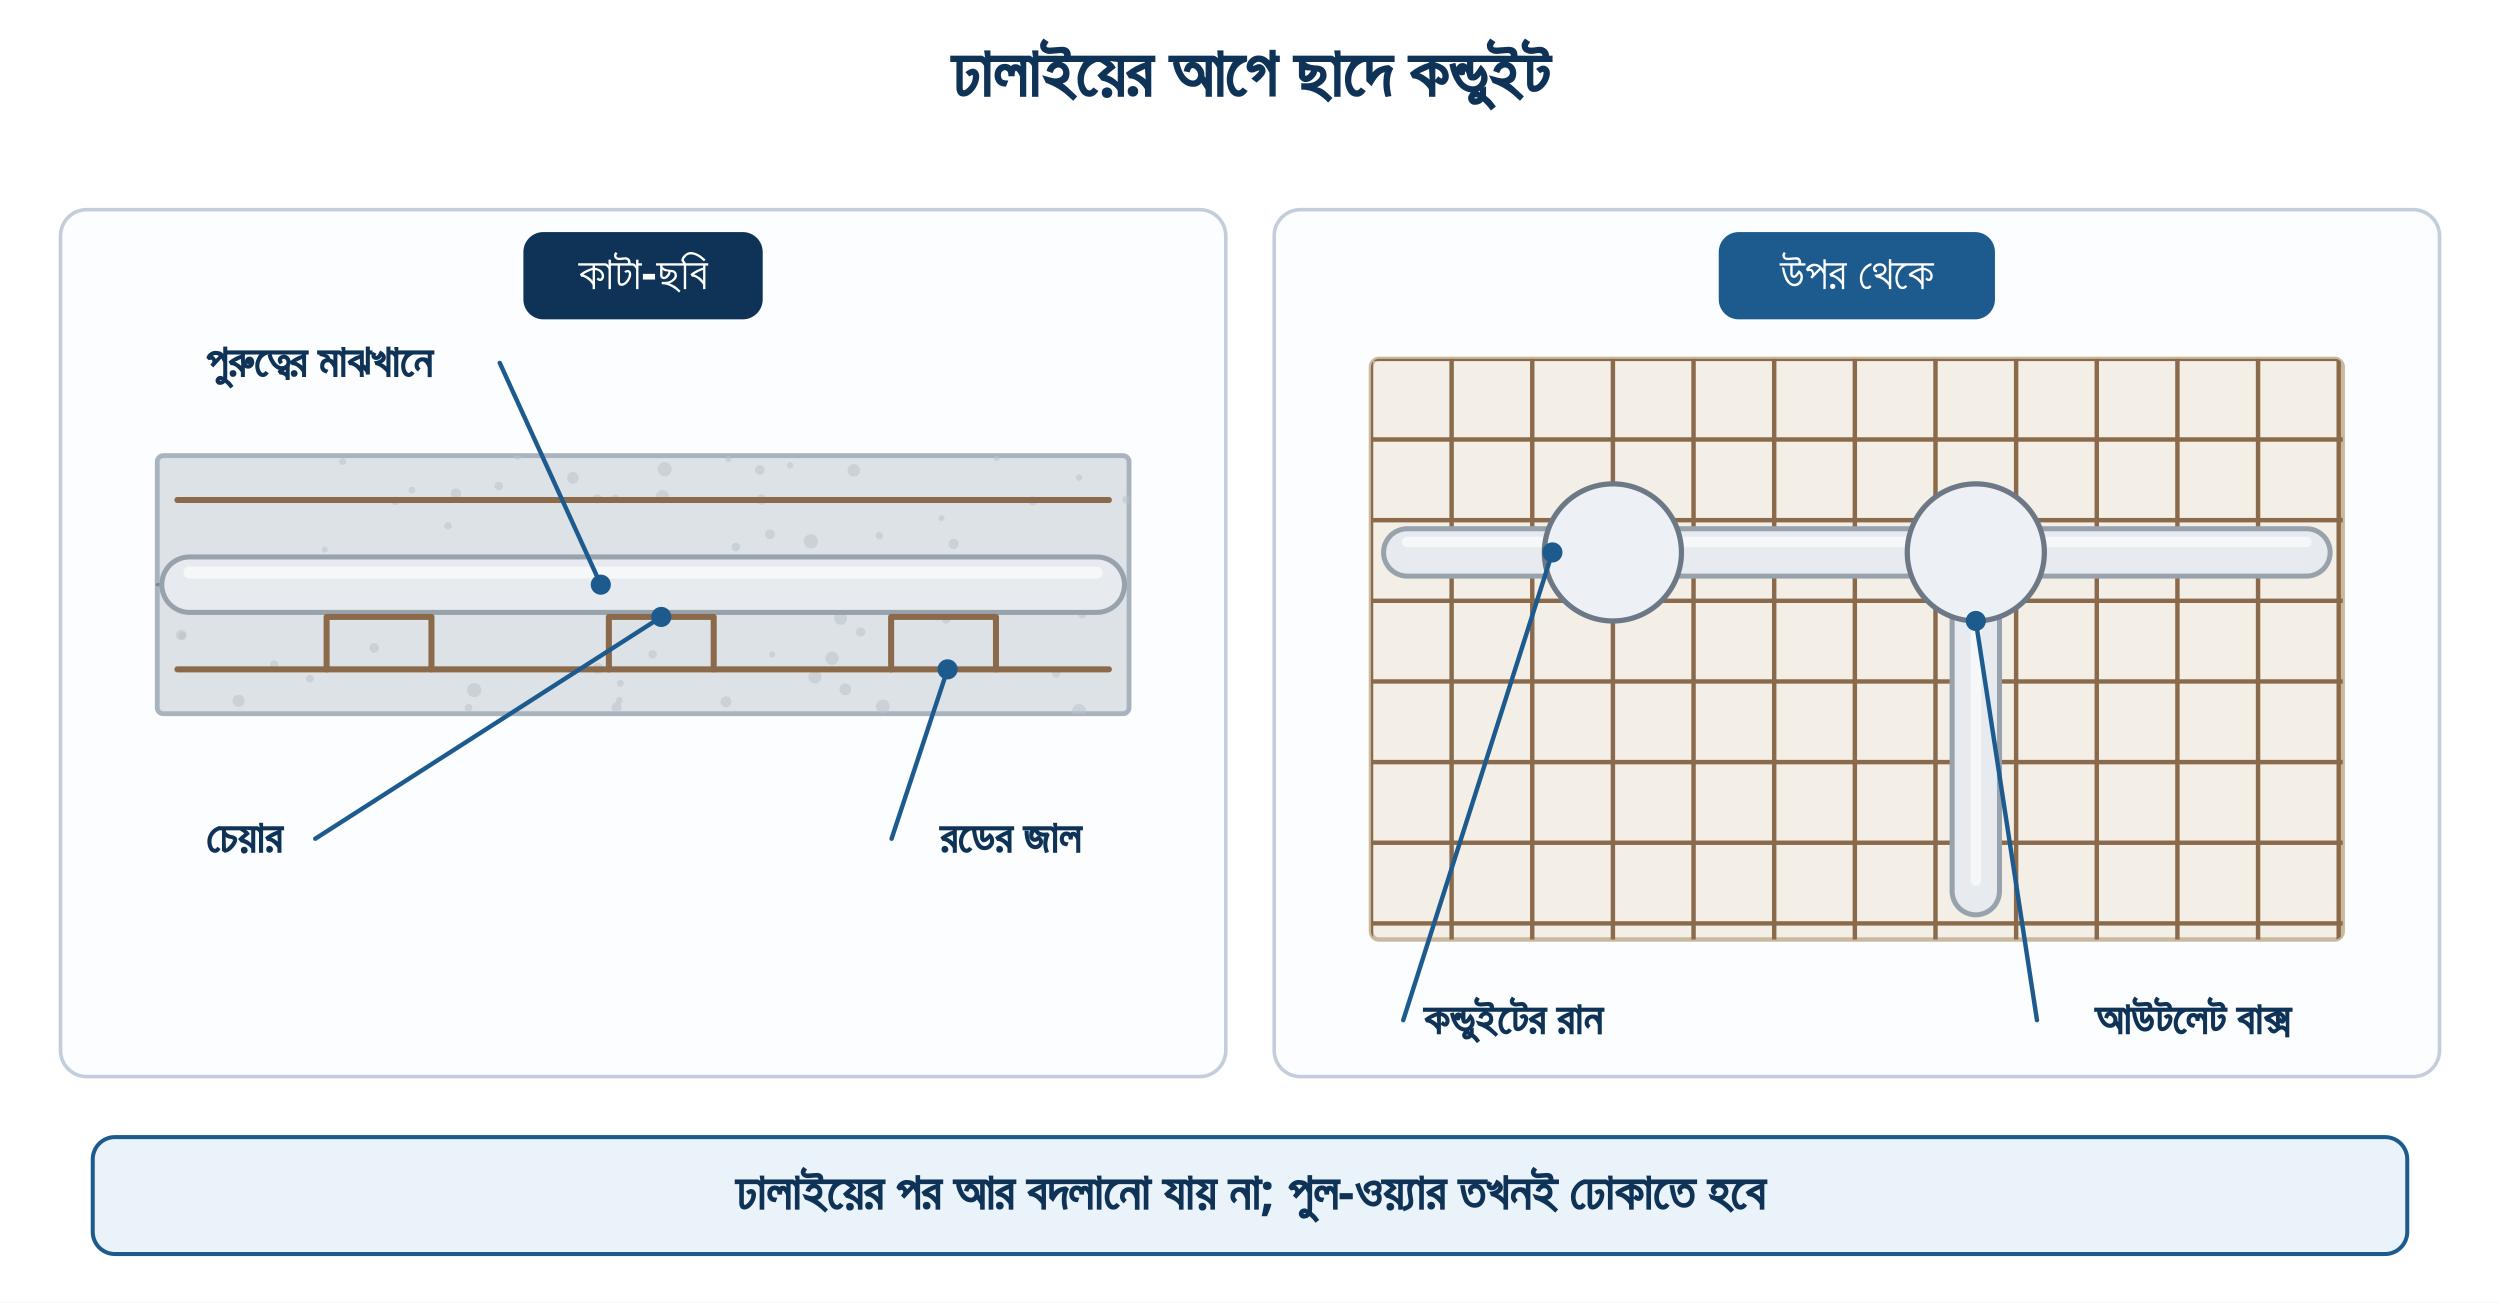
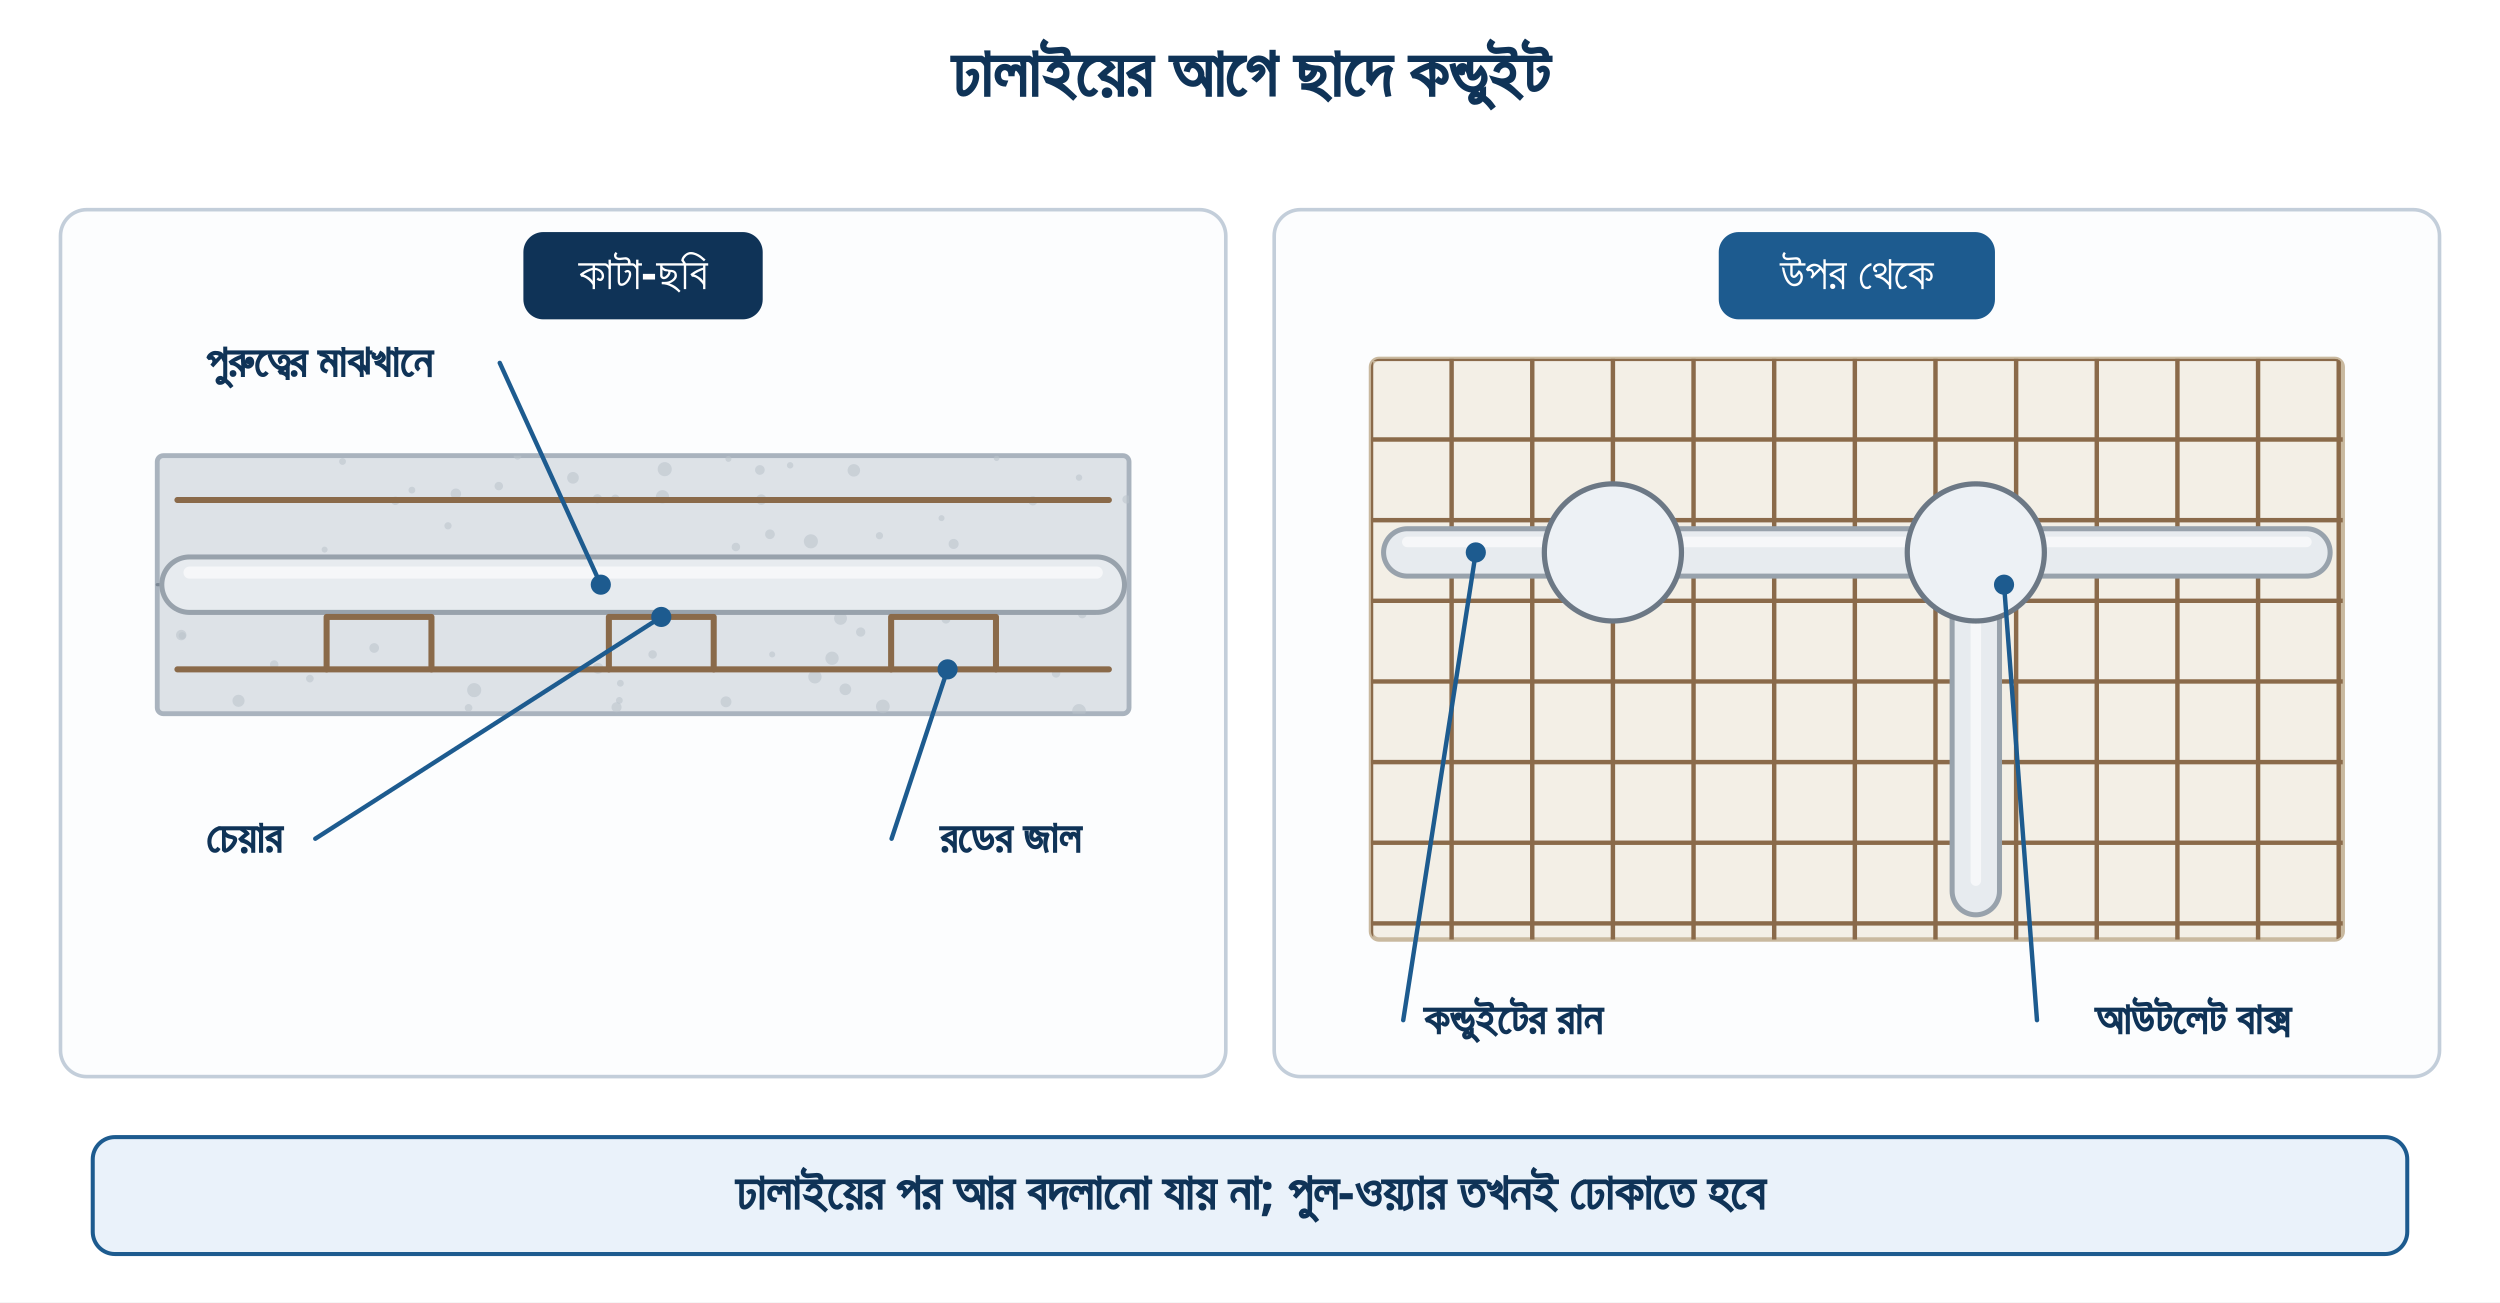
<svg xmlns="http://www.w3.org/2000/svg" width="1240" height="646" viewBox="0 0 1240 646">
  <defs>
    <clipPath id="clip1">
      <rect x="78.0" y="226.0" width="482.0" height="128.0" rx="3" />
    </clipPath>
    <clipPath id="clip2">
      <rect x="680.0" y="178.0" width="482.0" height="288.0" rx="4" />
    </clipPath>
  </defs>
  <rect width="1240" height="646" fill="#FFFFFF" />
  <text x="620.0" y="48.0" font-family="Kalpurush" font-size="34" font-weight="700" fill="#0F3357" text-anchor="middle">ঢালাইয়ের আগে ছাদে কন্ডুইট</text>
  <rect x="30.0" y="104.0" width="578.0" height="430.0" rx="13" fill="#FCFDFE" stroke="#C3CEDA" stroke-width="1.8" />
  <rect x="260.5" y="116.0" width="116.9" height="41.5" rx="9" fill="#0F3357" stroke="#0F3357" stroke-width="1.8" />
  <text x="319.0" y="143.4" font-family="Kalpurush" font-size="23" font-weight="600" fill="#FFFFFF" text-anchor="middle">কাটা-ছবি</text>
  <rect x="632.0" y="104.0" width="578.0" height="430.0" rx="13" fill="#FCFDFE" stroke="#C3CEDA" stroke-width="1.8" />
  <rect x="853.4" y="116.0" width="135.2" height="41.5" rx="9" fill="#1D5B8F" stroke="#1D5B8F" stroke-width="1.8" />
  <text x="921.0" y="143.4" font-family="Kalpurush" font-size="23" font-weight="600" fill="#FFFFFF" text-anchor="middle">উপর থেকে</text>
  <rect x="78.0" y="226.0" width="482.0" height="128.0" rx="3" fill="#DDE2E7" stroke="#A9B3BE" stroke-width="2.4" />
  <g clip-path="url(#clip1)">
    <circle cx="469.2" cy="307.1" r="2.2" fill="#B9C2CB" opacity="0.55" />
    <circle cx="153.7" cy="336.6" r="1.9" fill="#B9C2CB" opacity="0.55" />
    <circle cx="235.2" cy="342.3" r="3.5" fill="#B9C2CB" opacity="0.55" />
    <circle cx="450.0" cy="295.8" r="2.0" fill="#B9C2CB" opacity="0.55" />
    <circle cx="361.4" cy="283.2" r="2.4" fill="#B9C2CB" opacity="0.55" />
    <circle cx="383.0" cy="324.6" r="1.5" fill="#B9C2CB" opacity="0.55" />
    <circle cx="169.9" cy="228.9" r="1.7" fill="#B9C2CB" opacity="0.55" />
    <circle cx="419.3" cy="341.9" r="2.9" fill="#B9C2CB" opacity="0.55" />
    <circle cx="447.2" cy="283.0" r="1.5" fill="#B9C2CB" opacity="0.55" />
    <circle cx="437.9" cy="350.4" r="3.4" fill="#B9C2CB" opacity="0.55" />
    <circle cx="402.2" cy="268.5" r="3.5" fill="#B9C2CB" opacity="0.55" />
    <circle cx="360.1" cy="348.1" r="2.7" fill="#B9C2CB" opacity="0.55" />
    <circle cx="404.2" cy="335.7" r="3.3" fill="#B9C2CB" opacity="0.55" />
    <circle cx="303.1" cy="286.0" r="2.1" fill="#B9C2CB" opacity="0.55" />
    <circle cx="305.2" cy="247.4" r="2.1" fill="#B9C2CB" opacity="0.55" />
    <circle cx="523.8" cy="334.0" r="2.1" fill="#B9C2CB" opacity="0.55" />
    <circle cx="118.3" cy="347.6" r="3.0" fill="#B9C2CB" opacity="0.55" />
    <circle cx="473.0" cy="269.8" r="2.5" fill="#B9C2CB" opacity="0.55" />
    <circle cx="323.1" cy="279.4" r="2.5" fill="#B9C2CB" opacity="0.55" />
    <circle cx="329.7" cy="232.7" r="3.5" fill="#B9C2CB" opacity="0.55" />
    <circle cx="436.2" cy="265.7" r="1.8" fill="#B9C2CB" opacity="0.55" />
    <circle cx="305.8" cy="350.8" r="2.5" fill="#B9C2CB" opacity="0.55" />
    <circle cx="90.4" cy="315.3" r="1.8" fill="#B9C2CB" opacity="0.55" />
    <circle cx="376.9" cy="233.1" r="2.4" fill="#B9C2CB" opacity="0.55" />
    <circle cx="494.3" cy="227.3" r="1.4" fill="#B9C2CB" opacity="0.55" />
    <circle cx="256.7" cy="226.1" r="1.9" fill="#B9C2CB" opacity="0.55" />
    <circle cx="426.9" cy="313.5" r="2.3" fill="#B9C2CB" opacity="0.55" />
    <circle cx="307.7" cy="338.9" r="1.7" fill="#B9C2CB" opacity="0.55" />
    <circle cx="381.9" cy="265.0" r="2.4" fill="#B9C2CB" opacity="0.55" />
    <circle cx="222.2" cy="260.8" r="1.8" fill="#B9C2CB" opacity="0.55" />
    <circle cx="247.4" cy="241.1" r="2.1" fill="#B9C2CB" opacity="0.55" />
    <circle cx="226.1" cy="244.9" r="2.6" fill="#B9C2CB" opacity="0.55" />
    <circle cx="232.4" cy="351.1" r="1.9" fill="#B9C2CB" opacity="0.55" />
    <circle cx="428.3" cy="279.0" r="3.0" fill="#B9C2CB" opacity="0.55" />
    <circle cx="348.6" cy="300.7" r="2.4" fill="#B9C2CB" opacity="0.55" />
    <circle cx="361.3" cy="227.6" r="1.5" fill="#B9C2CB" opacity="0.55" />
    <circle cx="416.9" cy="306.7" r="3.2" fill="#B9C2CB" opacity="0.55" />
    <circle cx="377.6" cy="247.8" r="2.6" fill="#B9C2CB" opacity="0.55" />
    <circle cx="512.3" cy="248.4" r="2.3" fill="#B9C2CB" opacity="0.55" />
    <circle cx="185.6" cy="321.4" r="2.4" fill="#B9C2CB" opacity="0.55" />
    <circle cx="204.3" cy="243.1" r="1.7" fill="#B9C2CB" opacity="0.55" />
    <circle cx="364.6" cy="297.8" r="2.8" fill="#B9C2CB" opacity="0.55" />
    <circle cx="89.9" cy="315.0" r="2.6" fill="#B9C2CB" opacity="0.55" />
    <circle cx="535.2" cy="236.9" r="1.6" fill="#B9C2CB" opacity="0.55" />
    <circle cx="391.9" cy="230.8" r="1.6" fill="#B9C2CB" opacity="0.55" />
    <circle cx="412.7" cy="326.5" r="3.3" fill="#B9C2CB" opacity="0.55" />
    <circle cx="161.0" cy="272.6" r="1.5" fill="#B9C2CB" opacity="0.55" />
    <circle cx="296.3" cy="247.4" r="2.3" fill="#B9C2CB" opacity="0.55" />
    <circle cx="307.2" cy="347.4" r="1.7" fill="#B9C2CB" opacity="0.55" />
    <circle cx="136.0" cy="329.6" r="2.1" fill="#B9C2CB" opacity="0.55" />
    <circle cx="521.3" cy="295.2" r="2.2" fill="#B9C2CB" opacity="0.55" />
    <circle cx="409.1" cy="284.1" r="2.1" fill="#B9C2CB" opacity="0.55" />
    <circle cx="558.8" cy="247.7" r="2.1" fill="#B9C2CB" opacity="0.55" />
    <circle cx="296.6" cy="331.5" r="2.7" fill="#B9C2CB" opacity="0.55" />
    <circle cx="196.1" cy="248.4" r="2.1" fill="#B9C2CB" opacity="0.55" />
    <circle cx="231.9" cy="287.0" r="3.1" fill="#B9C2CB" opacity="0.55" />
    <circle cx="172.7" cy="293.2" r="3.4" fill="#B9C2CB" opacity="0.55" />
    <circle cx="355.4" cy="282.4" r="2.1" fill="#B9C2CB" opacity="0.55" />
    <circle cx="467.0" cy="257.0" r="1.5" fill="#B9C2CB" opacity="0.55" />
    <circle cx="535.2" cy="352.6" r="3.4" fill="#B9C2CB" opacity="0.55" />
    <circle cx="423.5" cy="233.3" r="3.1" fill="#B9C2CB" opacity="0.55" />
    <circle cx="328.6" cy="246.4" r="3.3" fill="#B9C2CB" opacity="0.55" />
    <circle cx="323.7" cy="324.6" r="2.1" fill="#B9C2CB" opacity="0.55" />
    <circle cx="194.5" cy="303.7" r="1.5" fill="#B9C2CB" opacity="0.55" />
    <circle cx="447.6" cy="299.9" r="2.0" fill="#B9C2CB" opacity="0.55" />
    <circle cx="365.0" cy="271.3" r="2.1" fill="#B9C2CB" opacity="0.55" />
    <circle cx="536.8" cy="304.6" r="2.1" fill="#B9C2CB" opacity="0.55" />
    <circle cx="284.2" cy="237.0" r="2.9" fill="#B9C2CB" opacity="0.55" />
  </g>
  <line x1="78.0" y1="290.0" x2="560.0" y2="290.0" stroke="#7B8794" stroke-width="1.6" stroke-linecap="round" stroke-dasharray="10 8" />
  <path d="M 94 290.0 L 544 290.0" fill="none" stroke="#98A2AC" stroke-width="30" stroke-linecap="round" stroke-linejoin="round" />
  <path d="M 94 290.0 L 544 290.0" fill="none" stroke="#E7EBEF" stroke-width="25.0" stroke-linecap="round" stroke-linejoin="round" />
  <g transform="translate(0,-6.0)" opacity="0.62">
    <path d="M 94 290.0 L 544 290.0" fill="none" stroke="#FFFFFF" stroke-width="6.0" stroke-linecap="round" stroke-linejoin="round" />
  </g>
  <line x1="88.0" y1="248.0" x2="550.0" y2="248.0" stroke="#8A6A4A" stroke-width="3.0" stroke-linecap="round" />
  <line x1="88.0" y1="332.0" x2="550.0" y2="332.0" stroke="#8A6A4A" stroke-width="3.0" stroke-linecap="round" />
  <path d="M 162 332 L 162 306.0 L 214 306.0 L 214 332" fill="none" stroke="#8A6A4A" stroke-width="3.0" stroke-linecap="round" stroke-linejoin="round" />
  <path d="M 302 332 L 302 306.0 L 354 306.0 L 354 332" fill="none" stroke="#8A6A4A" stroke-width="3.0" stroke-linecap="round" stroke-linejoin="round" />
  <path d="M 442 332 L 442 306.0 L 494 306.0 L 494 332" fill="none" stroke="#8A6A4A" stroke-width="3.0" stroke-linecap="round" stroke-linejoin="round" />
  <text x="102.0" y="187.0" font-family="Kalpurush" font-size="22" font-weight="700" fill="#0F3357" text-anchor="start">পুরুত্বের মাঝখানে</text>
  <path d="M 247.88 180 L 298 290.0" fill="none" stroke="#1D5B8F" stroke-width="2.2" stroke-linecap="round" stroke-linejoin="round" />
  <circle cx="298.0" cy="290.0" r="5.0" fill="#1D5B8F" stroke="none" stroke-width="2" />
  <text x="102.0" y="423.0" font-family="Kalpurush" font-size="22" font-weight="700" fill="#0F3357" text-anchor="start">চেয়ার</text>
  <path d="M 156.38 416 L 328 306.0" fill="none" stroke="#1D5B8F" stroke-width="2.2" stroke-linecap="round" stroke-linejoin="round" />
  <circle cx="328.0" cy="306.0" r="5.0" fill="#1D5B8F" stroke="none" stroke-width="2" />
  <text x="536.0" y="423.0" font-family="Kalpurush" font-size="22" font-weight="700" fill="#0F3357" text-anchor="end">রডের জাল</text>
  <path d="M 442.22 416 L 470 332" fill="none" stroke="#1D5B8F" stroke-width="2.2" stroke-linecap="round" stroke-linejoin="round" />
  <circle cx="470.0" cy="332.0" r="5.0" fill="#1D5B8F" stroke="none" stroke-width="2" />
  <rect x="680.0" y="178.0" width="482.0" height="288.0" rx="4" fill="#F3EFE6" stroke="#C9B99F" stroke-width="2.2" />
  <g clip-path="url(#clip2)">
    <line x1="680.0" y1="178.0" x2="680.0" y2="466.0" stroke="#8A6A4A" stroke-width="2.2" stroke-linecap="round" />
    <line x1="720.0" y1="178.0" x2="720.0" y2="466.0" stroke="#8A6A4A" stroke-width="2.2" stroke-linecap="round" />
    <line x1="760.0" y1="178.0" x2="760.0" y2="466.0" stroke="#8A6A4A" stroke-width="2.2" stroke-linecap="round" />
    <line x1="800.0" y1="178.0" x2="800.0" y2="466.0" stroke="#8A6A4A" stroke-width="2.2" stroke-linecap="round" />
    <line x1="840.0" y1="178.0" x2="840.0" y2="466.0" stroke="#8A6A4A" stroke-width="2.2" stroke-linecap="round" />
    <line x1="880.0" y1="178.0" x2="880.0" y2="466.0" stroke="#8A6A4A" stroke-width="2.2" stroke-linecap="round" />
    <line x1="920.0" y1="178.0" x2="920.0" y2="466.0" stroke="#8A6A4A" stroke-width="2.2" stroke-linecap="round" />
    <line x1="960.0" y1="178.0" x2="960.0" y2="466.0" stroke="#8A6A4A" stroke-width="2.2" stroke-linecap="round" />
    <line x1="1000.0" y1="178.0" x2="1000.0" y2="466.0" stroke="#8A6A4A" stroke-width="2.2" stroke-linecap="round" />
    <line x1="1040.0" y1="178.0" x2="1040.0" y2="466.0" stroke="#8A6A4A" stroke-width="2.2" stroke-linecap="round" />
    <line x1="1080.0" y1="178.0" x2="1080.0" y2="466.0" stroke="#8A6A4A" stroke-width="2.2" stroke-linecap="round" />
    <line x1="1120.0" y1="178.0" x2="1120.0" y2="466.0" stroke="#8A6A4A" stroke-width="2.2" stroke-linecap="round" />
    <line x1="1160.0" y1="178.0" x2="1160.0" y2="466.0" stroke="#8A6A4A" stroke-width="2.2" stroke-linecap="round" />
    <line x1="680.0" y1="178.0" x2="1162.0" y2="178.0" stroke="#8A6A4A" stroke-width="2.2" stroke-linecap="round" />
    <line x1="680.0" y1="218.0" x2="1162.0" y2="218.0" stroke="#8A6A4A" stroke-width="2.2" stroke-linecap="round" />
    <line x1="680.0" y1="258.0" x2="1162.0" y2="258.0" stroke="#8A6A4A" stroke-width="2.2" stroke-linecap="round" />
    <line x1="680.0" y1="298.0" x2="1162.0" y2="298.0" stroke="#8A6A4A" stroke-width="2.2" stroke-linecap="round" />
    <line x1="680.0" y1="338.0" x2="1162.0" y2="338.0" stroke="#8A6A4A" stroke-width="2.2" stroke-linecap="round" />
    <line x1="680.0" y1="378.0" x2="1162.0" y2="378.0" stroke="#8A6A4A" stroke-width="2.2" stroke-linecap="round" />
    <line x1="680.0" y1="418.0" x2="1162.0" y2="418.0" stroke="#8A6A4A" stroke-width="2.2" stroke-linecap="round" />
    <line x1="680.0" y1="458.0" x2="1162.0" y2="458.0" stroke="#8A6A4A" stroke-width="2.2" stroke-linecap="round" />
  </g>
  <path d="M 698 274 L 1144 274" fill="none" stroke="#98A2AC" stroke-width="26" stroke-linecap="round" stroke-linejoin="round" />
  <path d="M 698 274 L 1144 274" fill="none" stroke="#E7EBEF" stroke-width="21.0" stroke-linecap="round" stroke-linejoin="round" />
  <g transform="translate(0,-5.2)" opacity="0.62">
    <path d="M 698 274 L 1144 274" fill="none" stroke="#FFFFFF" stroke-width="5.2" stroke-linecap="round" stroke-linejoin="round" />
  </g>
  <path d="M 980 274 L 980 442" fill="none" stroke="#98A2AC" stroke-width="26" stroke-linecap="round" stroke-linejoin="round" />
  <path d="M 980 274 L 980 442" fill="none" stroke="#E7EBEF" stroke-width="21.0" stroke-linecap="round" stroke-linejoin="round" />
  <g transform="translate(0,-5.2)" opacity="0.62">
    <path d="M 980 274 L 980 442" fill="none" stroke="#FFFFFF" stroke-width="5.2" stroke-linecap="round" stroke-linejoin="round" />
  </g>
  <circle cx="980.0" cy="274.0" r="34.0" fill="#EDF1F5" stroke="#6C7885" stroke-width="2.6" />
  <circle cx="800.0" cy="274.0" r="34.0" fill="#EDF1F5" stroke="#6C7885" stroke-width="2.6" />
  <text x="706.0" y="513.0" font-family="Kalpurush" font-size="22" font-weight="700" fill="#0F3357" text-anchor="start">কন্ডুইটের রান</text>
-   <path d="M 696 506 L 770 274" fill="none" stroke="#1D5B8F" stroke-width="2.2" stroke-linecap="round" stroke-linejoin="round" />
-   <circle cx="770.0" cy="274.0" r="5.0" fill="#1D5B8F" stroke="none" stroke-width="2" />
+   <path d="M 696 506 L 732 274" fill="none" stroke="#1D5B8F" stroke-width="2.2" stroke-linecap="round" stroke-linejoin="round" />
+   <circle cx="732.0" cy="274.0" r="5.0" fill="#1D5B8F" stroke="none" stroke-width="2" />
  <text x="1136.0" y="513.0" font-family="Kalpurush" font-size="22" font-weight="700" fill="#0F3357" text-anchor="end">আউটলেট বাক্স</text>
-   <path d="M 1010.34 506 L 980 308" fill="none" stroke="#1D5B8F" stroke-width="2.2" stroke-linecap="round" stroke-linejoin="round" />
-   <circle cx="980.0" cy="308.0" r="5.0" fill="#1D5B8F" stroke="none" stroke-width="2" />
+   <path d="M 1010.34 506 L 994 290" fill="none" stroke="#1D5B8F" stroke-width="2.2" stroke-linecap="round" stroke-linejoin="round" />
+   <circle cx="994.0" cy="290.0" r="5.0" fill="#1D5B8F" stroke="none" stroke-width="2" />
  <rect x="46.0" y="564.0" width="1148.0" height="58.0" rx="11" fill="#EAF2FA" stroke="#1D5B8F" stroke-width="2" />
  <text x="620.0" y="600.0" font-family="Kalpurush" font-size="25" font-weight="700" fill="#0F3357" text-anchor="middle">ঢালাইয়ের পর আর বদলানো যায় না; পুল-ওয়্যার তখনই ঢোকাতে হবে</text>
</svg>
